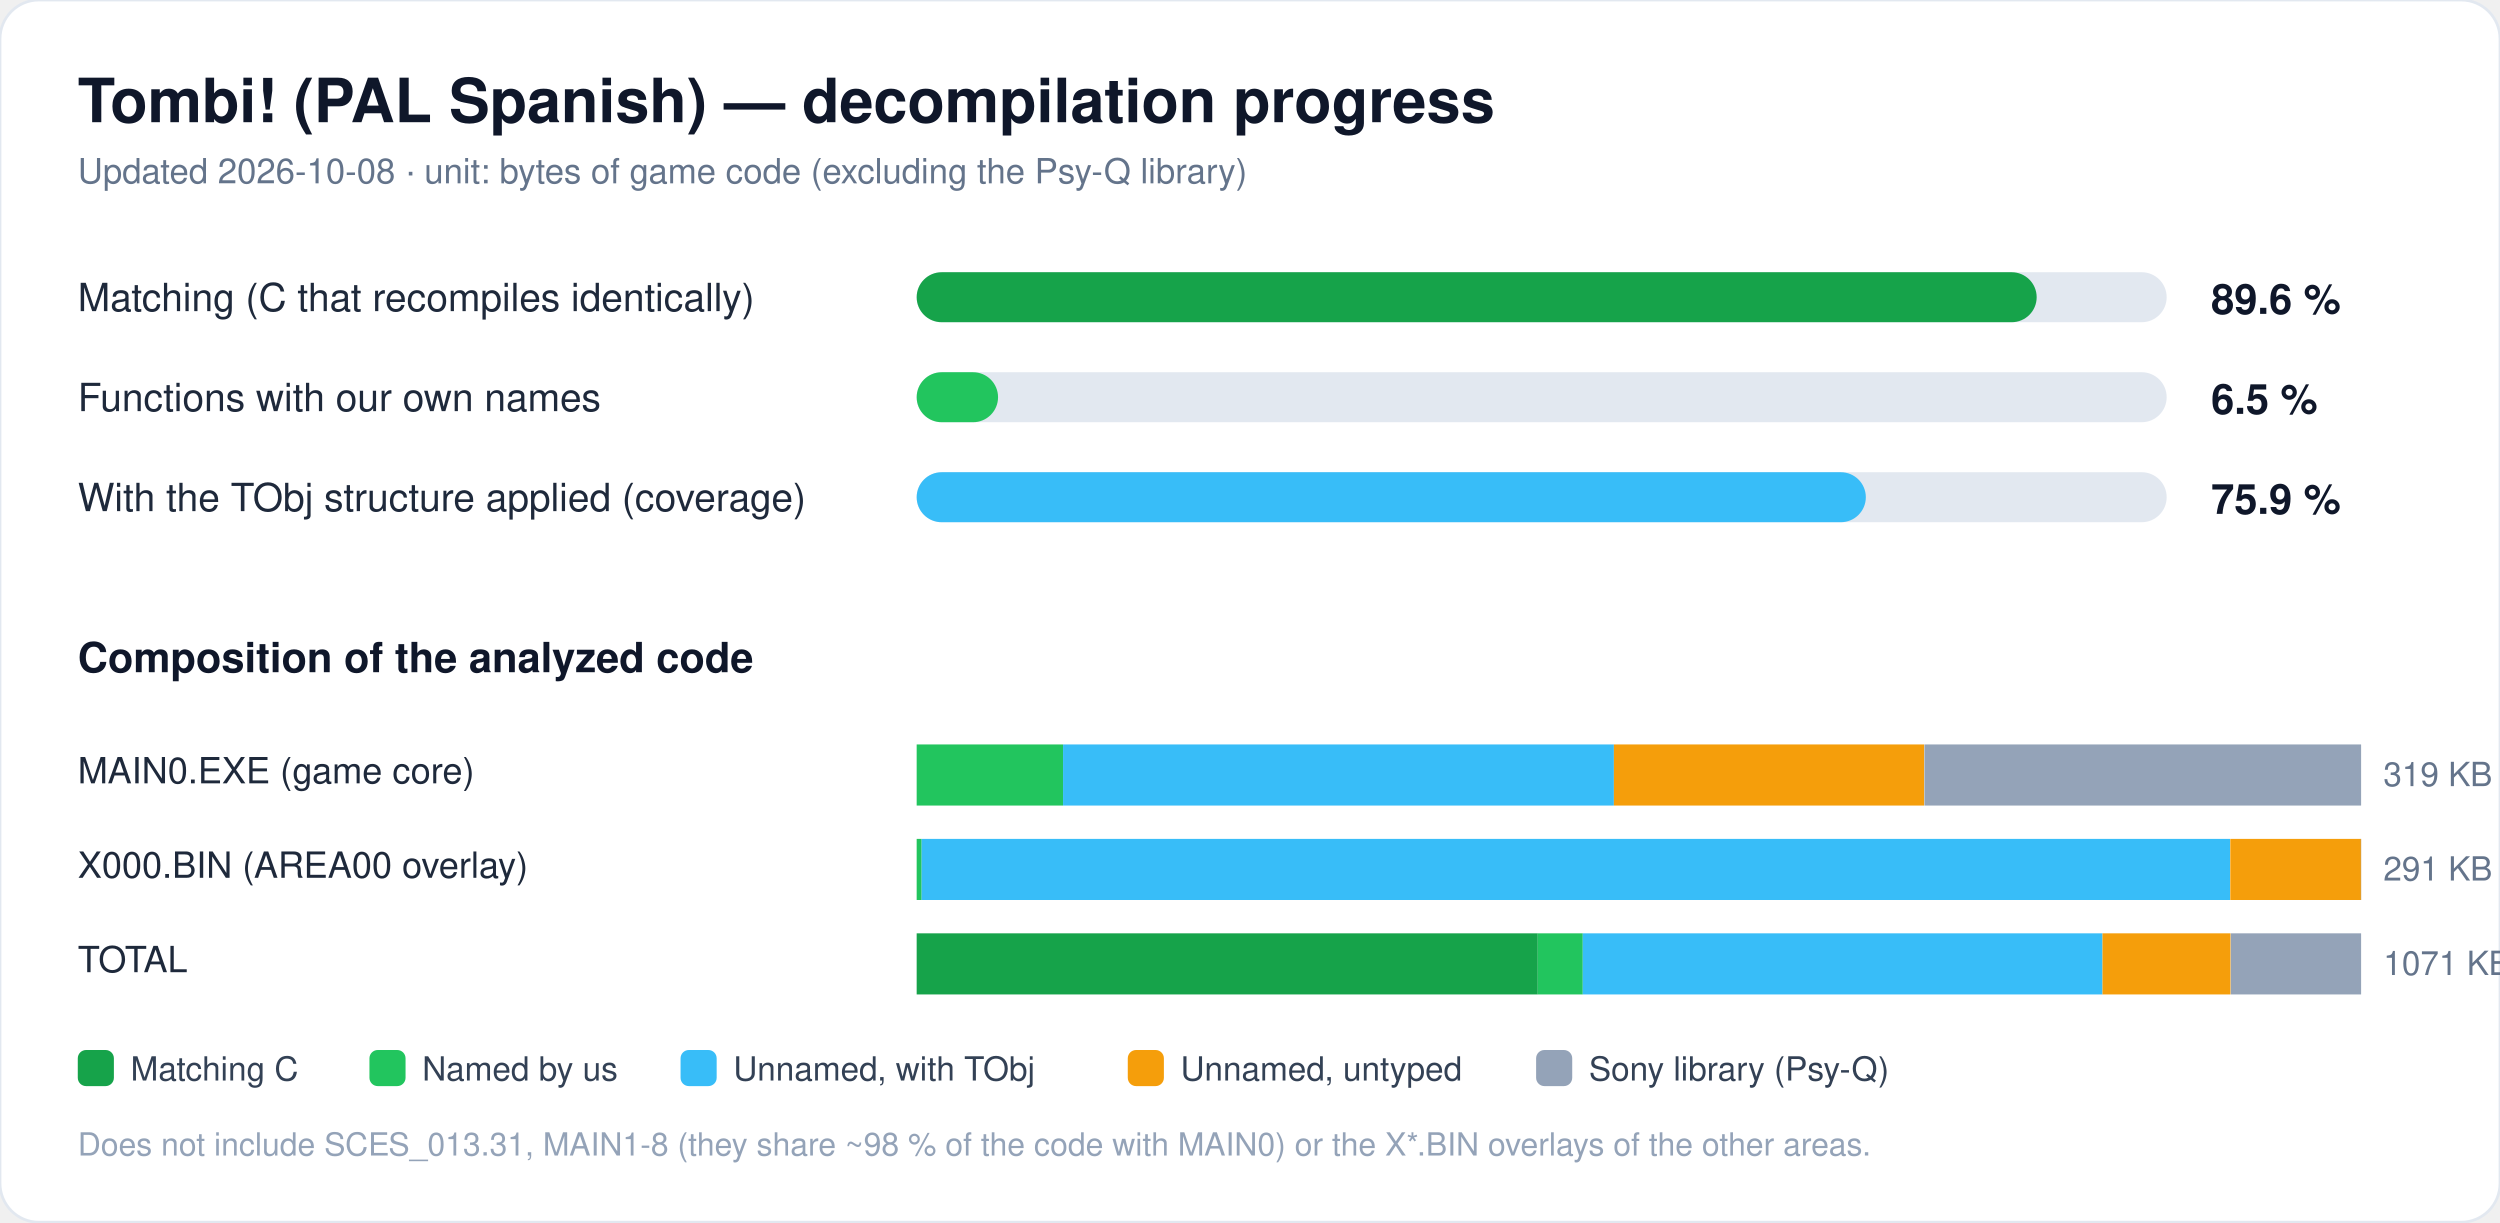
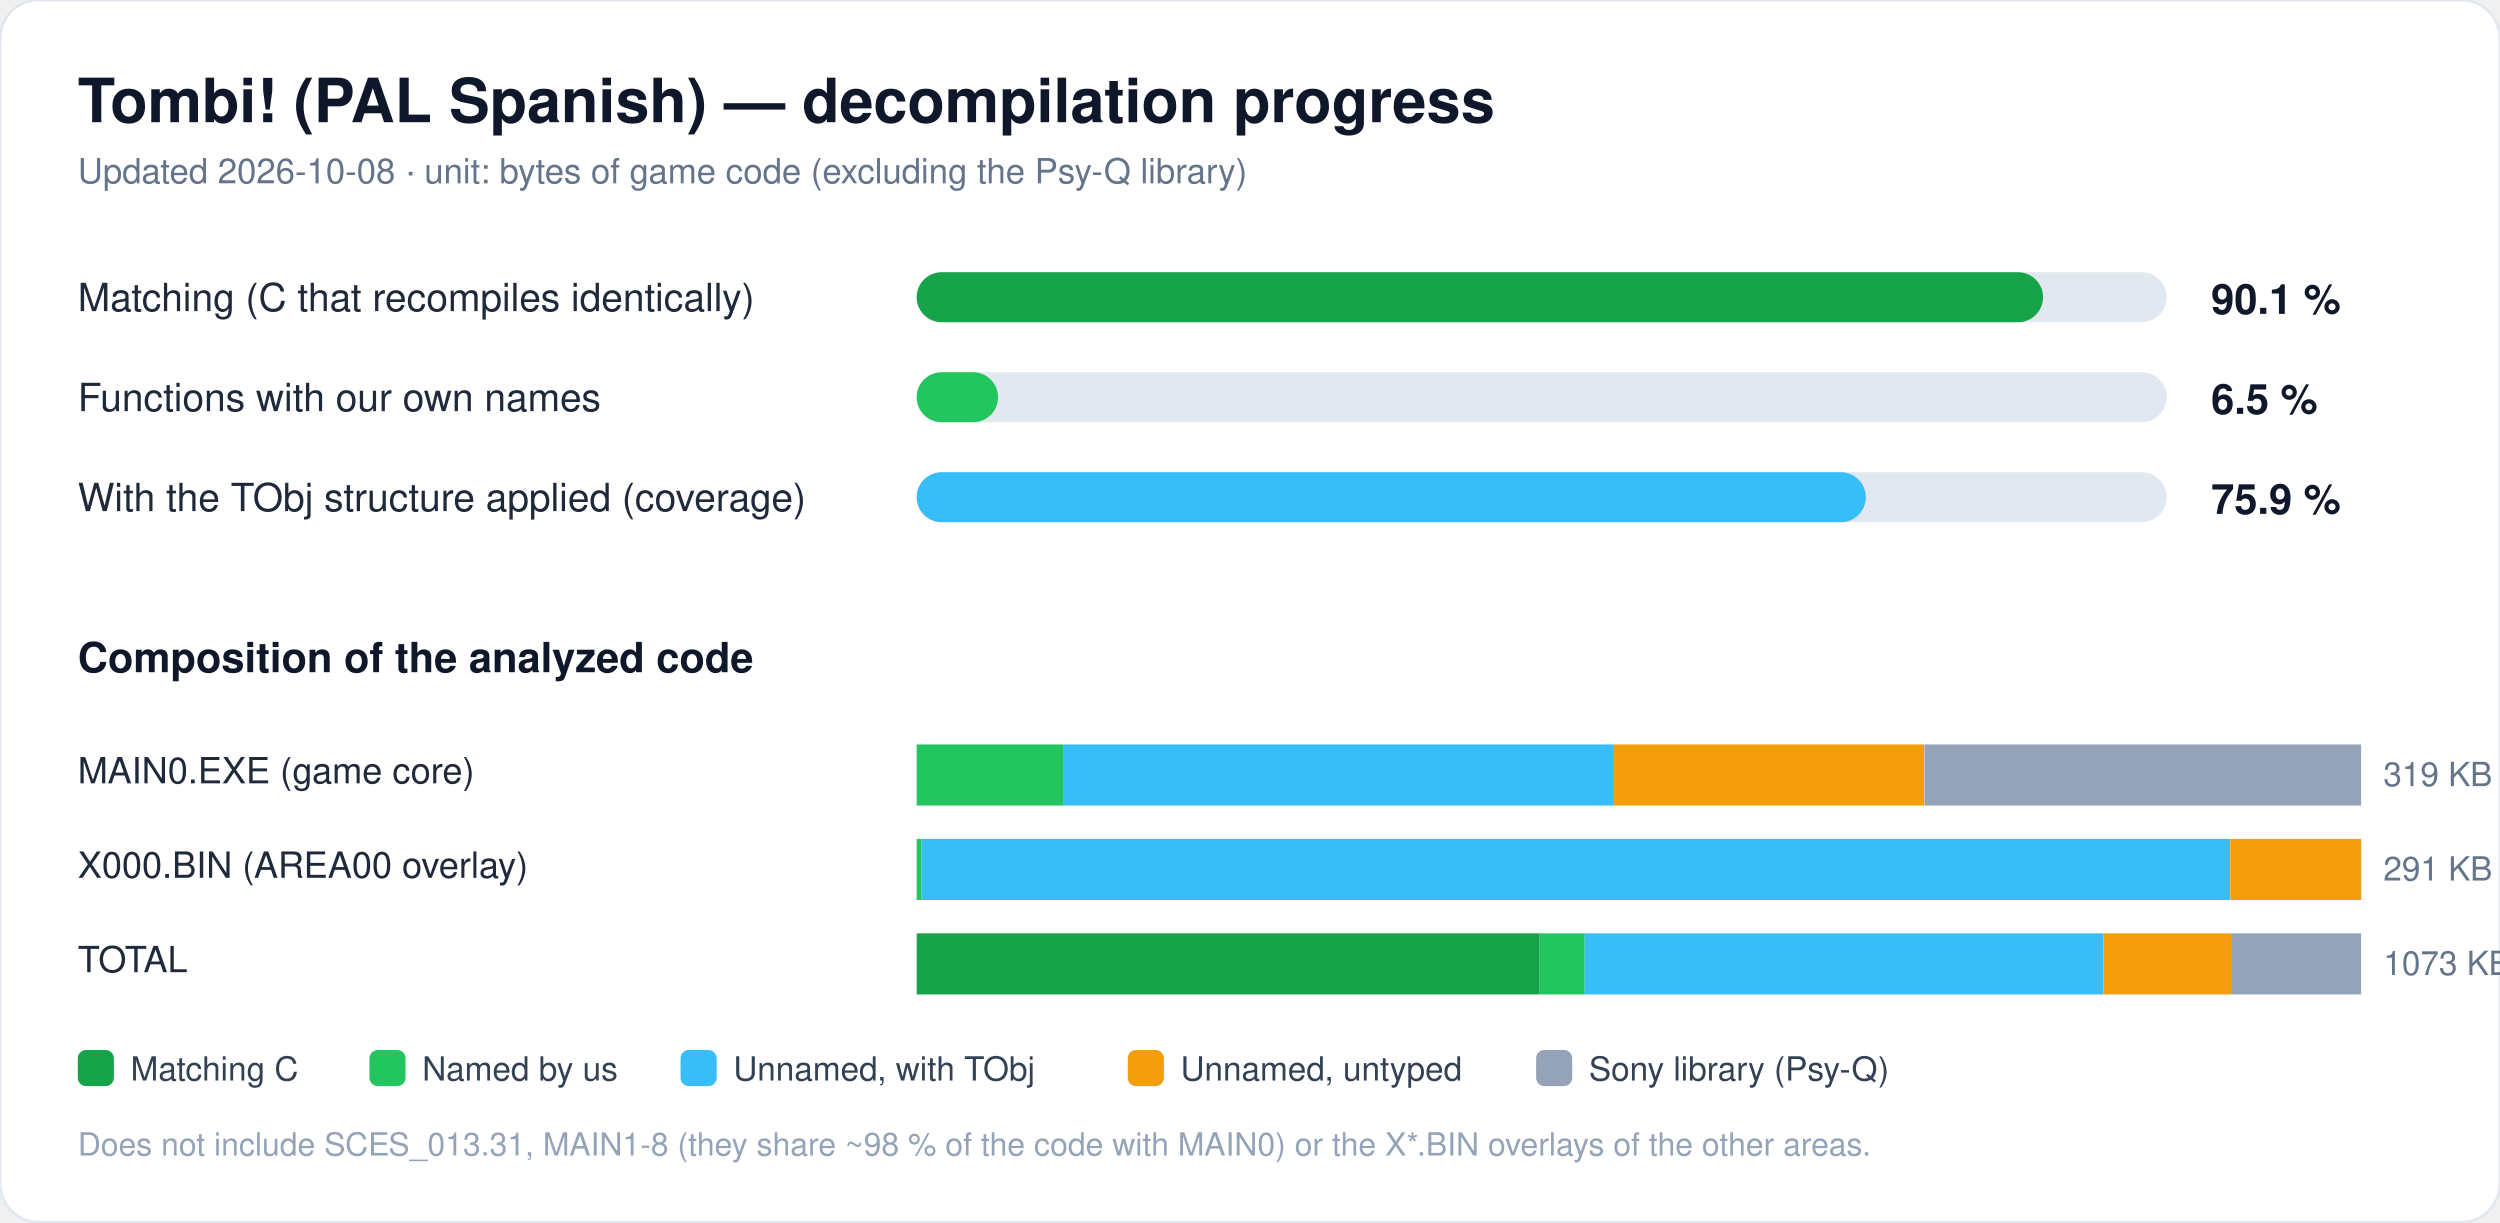
<svg xmlns="http://www.w3.org/2000/svg" width="900" height="440" viewBox="0 0 900 440" role="img" aria-label="Decompilation progress">
  <rect width="900" height="440" rx="14" fill="#ffffff" stroke="#e2e8f0" />
  <text x="28" y="44" font-family="Segoe UI,Helvetica,Arial,sans-serif" font-size="22" font-weight="700" fill="#0f172a">Tombi! (PAL Spanish) — decompilation progress</text>
  <text x="28" y="66" font-family="Segoe UI,Helvetica,Arial,sans-serif" font-size="12.5" fill="#64748b">Updated 2026-10-08 · unit: bytes of game code (excluding the Psy-Q library)</text>
  <text x="28" y="112" font-family="Segoe UI,Helvetica,Arial,sans-serif" font-size="14" fill="#1e293b">Matching (C that recompiles identically)</text>
  <rect x="330" y="98" width="450" height="18" rx="9" fill="#e2e8f0" />
-   <rect x="330" y="98" width="403.2" height="18" rx="9" fill="#16a34a" />
-   <text x="796" y="113" font-family="Segoe UI,Helvetica,Arial,sans-serif" font-size="15" font-weight="700" fill="#0f172a">89.6 %</text>
+   <rect x="330" y="98" width="405.5" height="18" rx="9" fill="#16a34a" />
+   <text x="796" y="113" font-family="Segoe UI,Helvetica,Arial,sans-serif" font-size="15" font-weight="700" fill="#0f172a">90.1 %</text>
  <text x="28" y="148" font-family="Segoe UI,Helvetica,Arial,sans-serif" font-size="14" fill="#1e293b">Functions with our own names</text>
  <rect x="330" y="134" width="450" height="18" rx="9" fill="#e2e8f0" />
  <rect x="330" y="134" width="29.3" height="18" rx="9" fill="#22c55e" />
  <text x="796" y="149" font-family="Segoe UI,Helvetica,Arial,sans-serif" font-size="15" font-weight="700" fill="#0f172a">6.5 %</text>
  <text x="28" y="184" font-family="Segoe UI,Helvetica,Arial,sans-serif" font-size="14" fill="#1e293b">With the TObj structure applied (coverage)</text>
  <rect x="330" y="170" width="450" height="18" rx="9" fill="#e2e8f0" />
  <rect x="330" y="170" width="341.7" height="18" rx="9" fill="#38bdf8" />
  <text x="796" y="185" font-family="Segoe UI,Helvetica,Arial,sans-serif" font-size="15" font-weight="700" fill="#0f172a">75.9 %</text>
  <text x="28" y="242" font-family="Segoe UI,Helvetica,Arial,sans-serif" font-size="15" font-weight="700" fill="#0f172a">Composition of the analyzed code</text>
  <text x="28" y="282" font-family="Segoe UI,Helvetica,Arial,sans-serif" font-size="13" fill="#1e293b">MAIN0.EXE (game core)</text>
  <rect x="330.0" y="268" width="52.7" height="22" fill="#22c55e" />
  <rect x="382.7" y="268" width="198.3" height="22" fill="#38bdf8" />
  <rect x="581.0" y="268" width="111.7" height="22" fill="#f59e0b" />
  <rect x="692.8" y="268" width="157.2" height="22" fill="#94a3b8" />
  <text x="858" y="283" font-family="Segoe UI,Helvetica,Arial,sans-serif" font-size="12" fill="#64748b" text-anchor="start">319 KB</text>
  <text x="28" y="316" font-family="Segoe UI,Helvetica,Arial,sans-serif" font-size="13" fill="#1e293b">X000.BIN (AREA00 overlay)</text>
  <rect x="330.0" y="302" width="1.8" height="22" fill="#22c55e" />
  <rect x="331.8" y="302" width="471.0" height="22" fill="#38bdf8" />
  <rect x="802.9" y="302" width="47.1" height="22" fill="#f59e0b" />
  <rect x="849.9" y="302" width="0.1" height="22" fill="#94a3b8" />
  <text x="858" y="317" font-family="Segoe UI,Helvetica,Arial,sans-serif" font-size="12" fill="#64748b" text-anchor="start">291 KB</text>
  <text x="28" y="350" font-family="Segoe UI,Helvetica,Arial,sans-serif" font-size="13" fill="#1e293b">TOTAL</text>
-   <rect x="330.0" y="336" width="223.6" height="22" fill="#16a34a" />
-   <rect x="553.6" y="336" width="16.2" height="22" fill="#22c55e" />
-   <rect x="569.8" y="336" width="187.1" height="22" fill="#38bdf8" />
-   <rect x="756.9" y="336" width="46.1" height="22" fill="#f59e0b" />
-   <rect x="803.1" y="336" width="46.9" height="22" fill="#94a3b8" />
-   <text x="858" y="351" font-family="Segoe UI,Helvetica,Arial,sans-serif" font-size="12" fill="#64748b" text-anchor="start">1071 KB</text>
+   <rect x="330.0" y="336" width="224.3" height="22" fill="#16a34a" />
+   <rect x="554.3" y="336" width="16.2" height="22" fill="#22c55e" />
+   <rect x="570.5" y="336" width="186.7" height="22" fill="#38bdf8" />
+   <rect x="757.2" y="336" width="46.0" height="22" fill="#f59e0b" />
+   <rect x="803.2" y="336" width="46.8" height="22" fill="#94a3b8" />
+   <text x="858" y="351" font-family="Segoe UI,Helvetica,Arial,sans-serif" font-size="12" fill="#64748b" text-anchor="start">1073 KB</text>
  <rect x="28" y="378" width="13" height="13" rx="3" fill="#16a34a" />
  <text x="47" y="389" font-family="Segoe UI,Helvetica,Arial,sans-serif" font-size="12" fill="#334155">Matching C</text>
  <rect x="133" y="378" width="13" height="13" rx="3" fill="#22c55e" />
  <text x="152" y="389" font-family="Segoe UI,Helvetica,Arial,sans-serif" font-size="12" fill="#334155">Named by us</text>
  <rect x="245" y="378" width="13" height="13" rx="3" fill="#38bdf8" />
  <text x="264" y="389" font-family="Segoe UI,Helvetica,Arial,sans-serif" font-size="12" fill="#334155">Unnamed, with TObj</text>
  <rect x="406" y="378" width="13" height="13" rx="3" fill="#f59e0b" />
  <text x="425" y="389" font-family="Segoe UI,Helvetica,Arial,sans-serif" font-size="12" fill="#334155">Unnamed, untyped</text>
  <rect x="553" y="378" width="13" height="13" rx="3" fill="#94a3b8" />
  <text x="572" y="389" font-family="Segoe UI,Helvetica,Arial,sans-serif" font-size="12" fill="#334155">Sony library (Psy-Q)</text>
  <text x="28" y="416" font-family="Segoe UI,Helvetica,Arial,sans-serif" font-size="11.5" fill="#94a3b8">Does not include SCES_013.31, MAIN1-8 (they share ~98 % of the code with MAIN0) or the X*.BIN overlays of the other areas.</text>
</svg>
